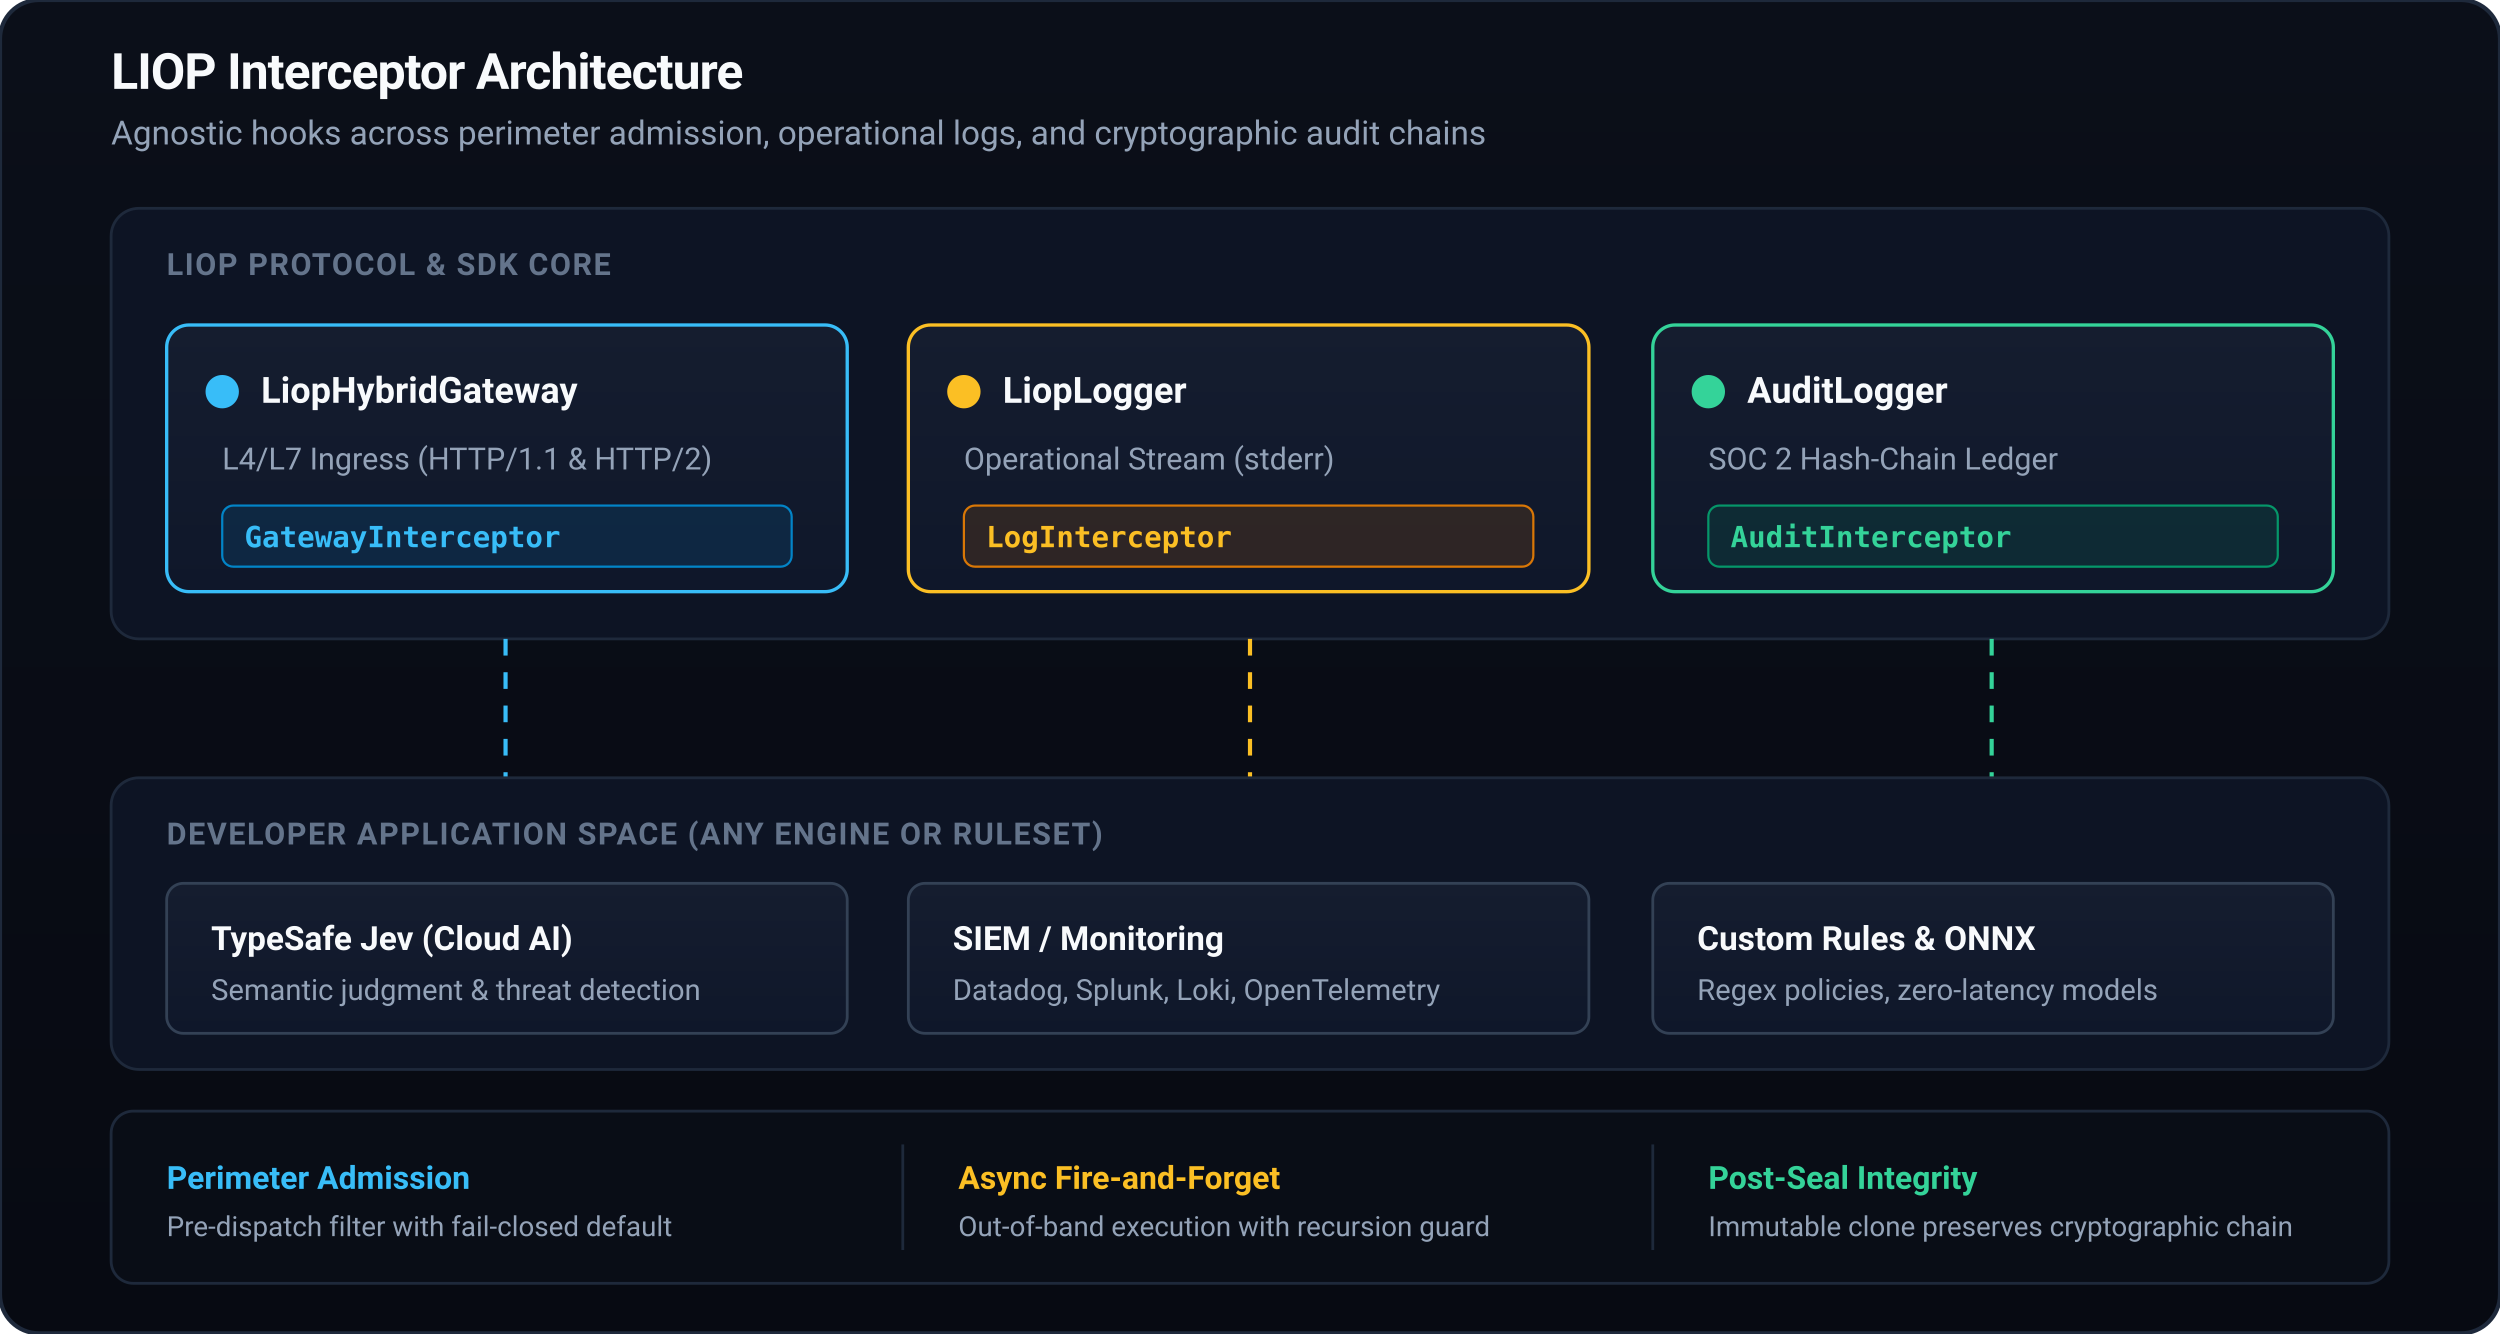
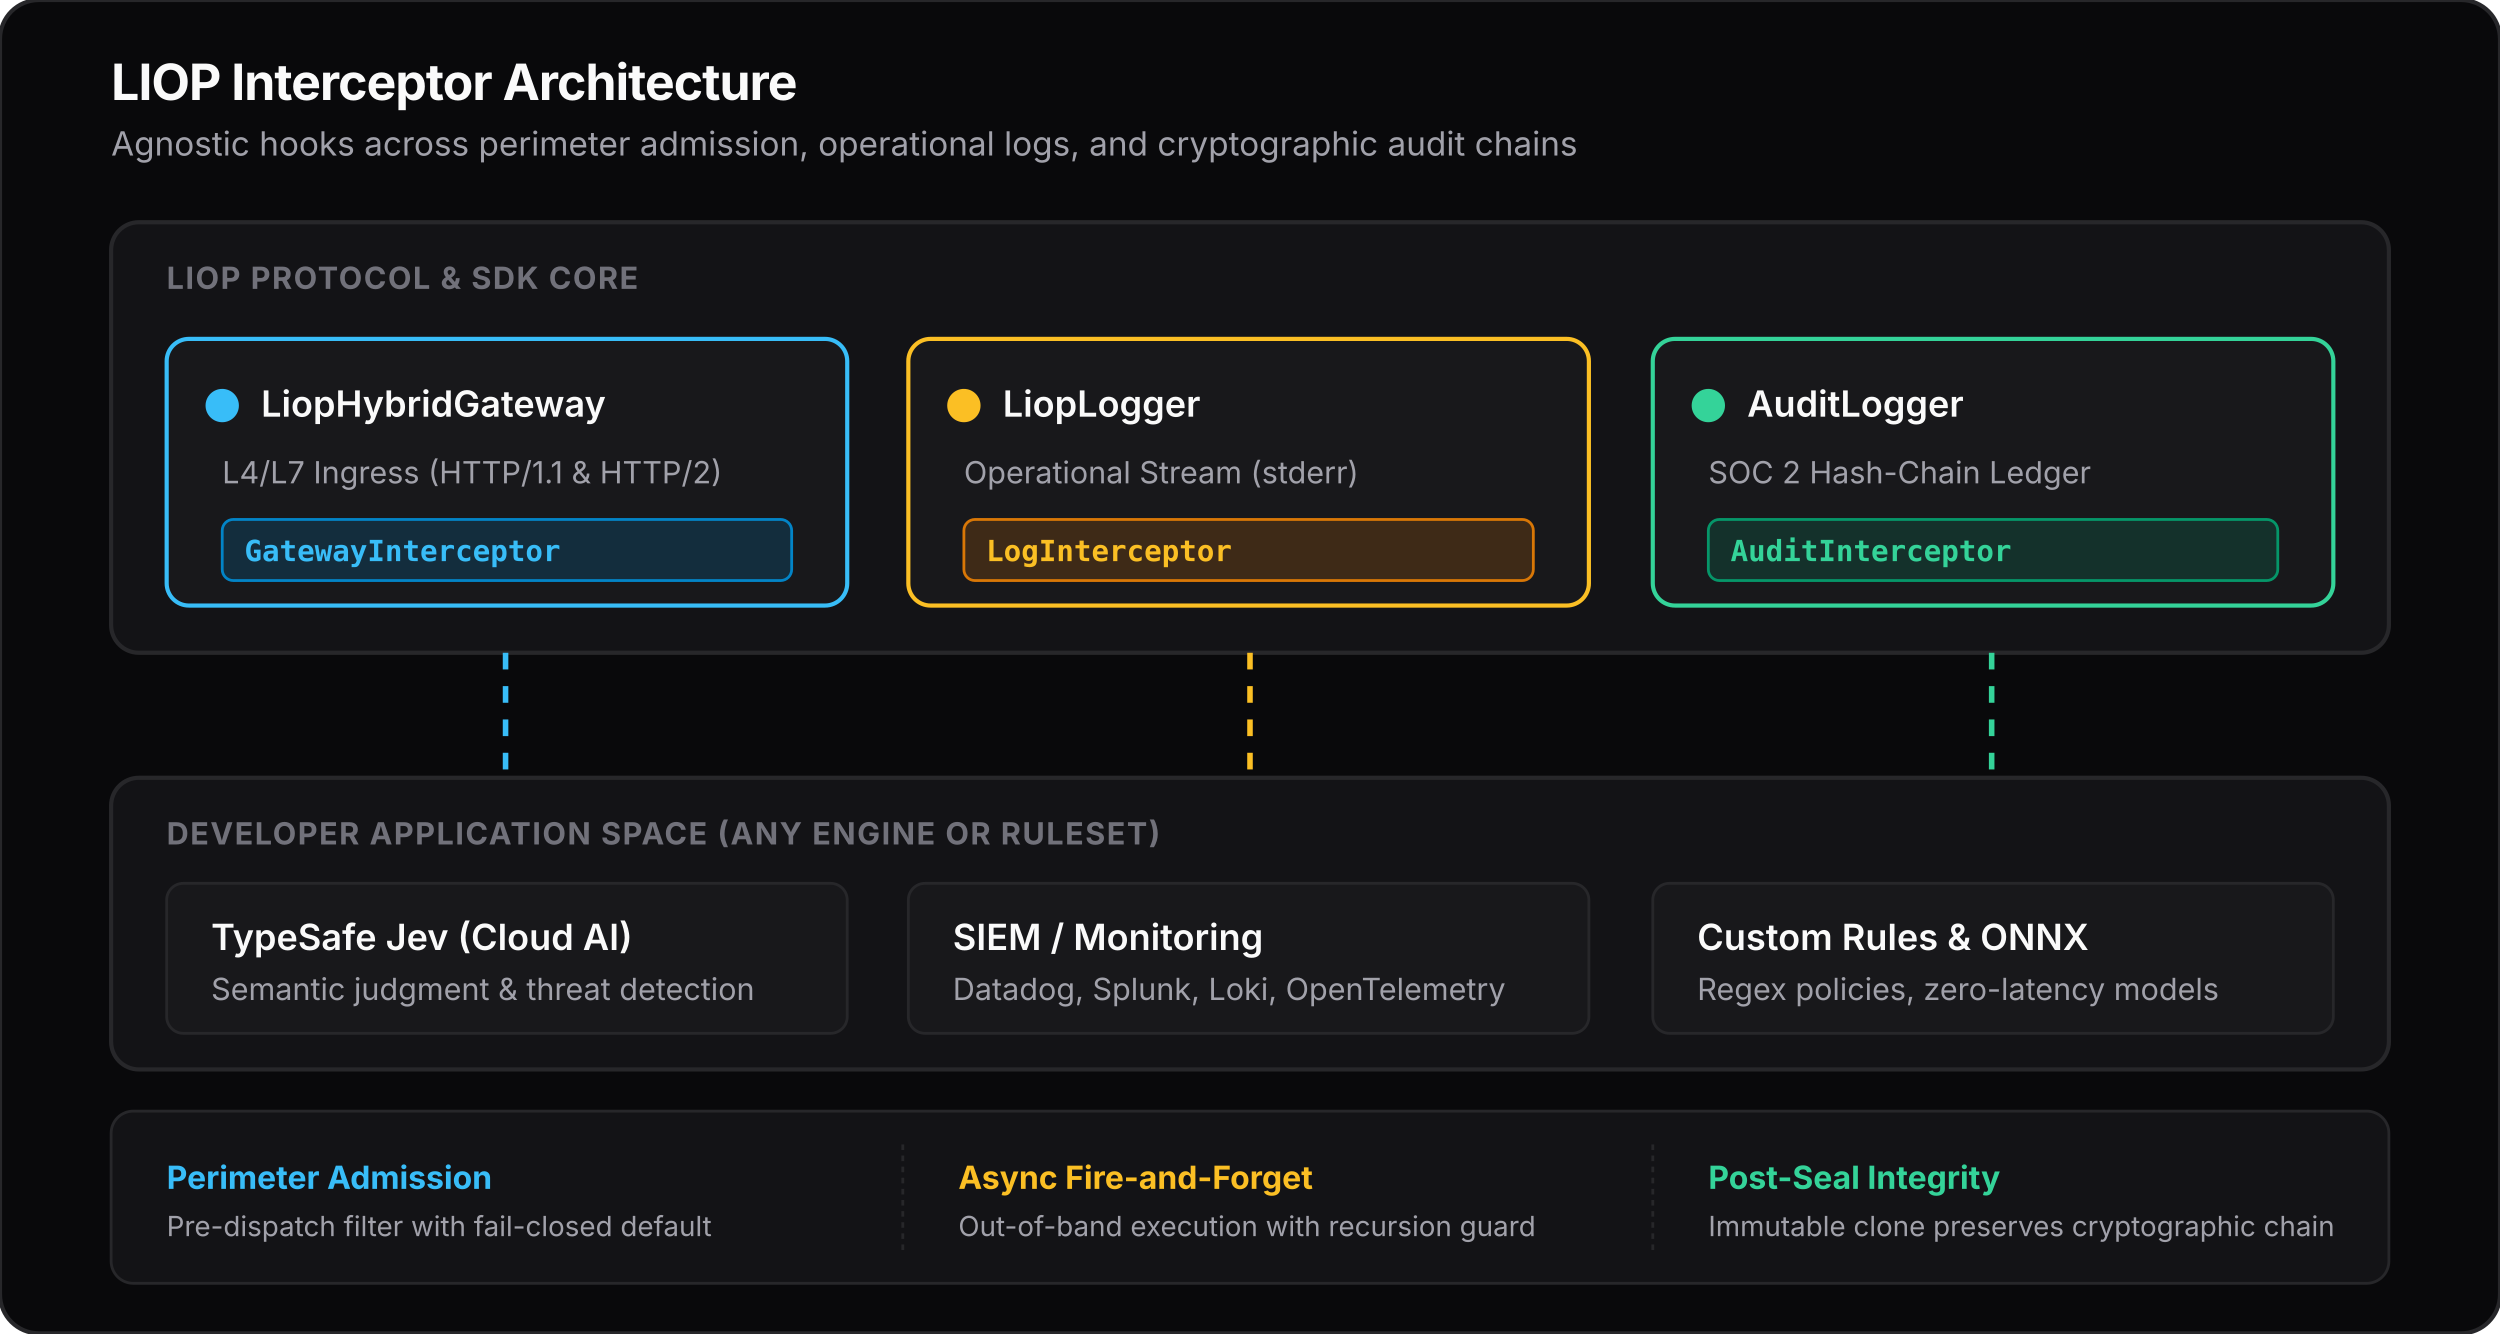
- <svg xmlns="http://www.w3.org/2000/svg" viewBox="0 0 900 480" width="100%" height="100%">
+ <svg xmlns="http://www.w3.org/2000/svg" width="900" height="480" viewBox="0 0 900 480">
+   <rect width="900" height="480" rx="14" fill="#09090b" stroke="#27272a" stroke-width="1.5" />
  <defs>
    <style>
-       @keyframes pulse {
-         0%, 100% { opacity: 0.35; transform: scale(1); }
-         50% { opacity: 0.85; transform: scale(1.02); }
-       }
-       @keyframes flowDash {
+       .main-title { font-family: 'Inter', system-ui, -apple-system, sans-serif; font-size: 18px; font-weight: 700; fill: #fafafa; letter-spacing: -0.02em; }
+       .main-subtitle { font-family: 'Inter', system-ui, -apple-system, sans-serif; font-size: 12px; font-weight: 400; fill: #a1a1aa; }
+       .section-badge { font-family: 'Inter', system-ui, -apple-system, sans-serif; font-size: 11px; font-weight: 700; fill: #71717a; letter-spacing: 0.05em; }
+       .card-title { font-family: 'Inter', system-ui, -apple-system, sans-serif; font-size: 13px; font-weight: 600; fill: #fafafa; }
+       .card-subtitle { font-family: 'Inter', system-ui, -apple-system, sans-serif; font-size: 11px; font-weight: 400; fill: #a1a1aa; }
+       .code-pill { font-family: 'JetBrains Mono', monospace; font-size: 10.5px; font-weight: 600; }
+       .footer-title { font-family: 'Inter', system-ui, -apple-system, sans-serif; font-size: 11.5px; font-weight: 700; }
+       .footer-desc { font-family: 'Inter', system-ui, -apple-system, sans-serif; font-size: 10px; font-weight: 400; fill: #a1a1aa; }
+ 
+       @keyframes flowDashDark {
        0% { stroke-dashoffset: 24; }
        100% { stroke-dashoffset: 0; }
      }
-       @keyframes beaconRing {
-         0% { r: 4; opacity: 0.9; }
-         100% { r: 16; opacity: 0; }
-       }
-       .anim-pulse { animation: pulse 3s ease-in-out infinite; }
-       .anim-dash { stroke-dasharray: 6 6; animation: flowDash 1.5s linear infinite; }
-       .beacon { animation: beaconRing 2s cubic-bezier(0.2, 0.8, 0.2, 1) infinite; }
+       .anim-dash-cyan { stroke: #38bdf8; stroke-width: 2; stroke-dasharray: 6 6; animation: flowDashDark 1.5s linear infinite; }
+       .anim-dash-amber { stroke: #fbbf24; stroke-width: 2; stroke-dasharray: 6 6; animation: flowDashDark 1.5s linear infinite; }
+       .anim-dash-emerald { stroke: #34d399; stroke-width: 2; stroke-dasharray: 6 6; animation: flowDashDark 1.5s linear infinite; }
    </style>
-     <linearGradient id="bgGradDark" x1="0" y1="0" x2="0" y2="1">
-       <stop offset="0%" stop-color="#0b0f19" />
-       <stop offset="100%" stop-color="#070a12" />
-     </linearGradient>
-     <linearGradient id="cardGradDark" x1="0" y1="0" x2="0" y2="1">
-       <stop offset="0%" stop-color="#151d2f" />
-       <stop offset="100%" stop-color="#0f172a" />
-     </linearGradient>
-     <linearGradient id="accentCyan" x1="0" y1="0" x2="1" y2="0">
-       <stop offset="0%" stop-color="#0284c7" />
-       <stop offset="100%" stop-color="#38bdf8" />
-     </linearGradient>
-     <linearGradient id="accentEmerald" x1="0" y1="0" x2="1" y2="0">
-       <stop offset="0%" stop-color="#059669" />
-       <stop offset="100%" stop-color="#34d399" />
-     </linearGradient>
-     <linearGradient id="accentAmber" x1="0" y1="0" x2="1" y2="0">
-       <stop offset="0%" stop-color="#d97706" />
-       <stop offset="100%" stop-color="#fbbf24" />
-     </linearGradient>
  </defs>
-   <rect width="900" height="480" rx="14" fill="url(#bgGradDark)" stroke="#1e293b" stroke-width="1.5" />
-   <g transform="translate(40, 32)">
-     <text x="0" y="0" font-family="-apple-system, BlinkMacSystemFont, 'Segoe UI', Roboto, sans-serif" font-size="18" font-weight="700" fill="#f8fafc" letter-spacing="-0.02em">
-       LIOP Interceptor Architecture
-     </text>
-     <text x="0" y="20" font-family="-apple-system, BlinkMacSystemFont, 'Segoe UI', Roboto, sans-serif" font-size="12" font-weight="400" fill="#94a3b8">
-       Agnostic hooks across perimeter admission, operational logs, and cryptographic audit chains
-     </text>
+   <g transform="translate(40, 36)">
+     <text x="0" y="0" class="main-title">LIOP Interceptor Architecture</text>
+     <text x="0" y="20" class="main-subtitle">Agnostic hooks across perimeter admission, operational logs, and cryptographic audit chains</text>
  </g>
-   <g transform="translate(40, 75)">
-     <rect width="820" height="155" rx="10" fill="#0d1424" stroke="#1e293b" stroke-width="1" />
-     <text x="20" y="24" font-family="-apple-system, BlinkMacSystemFont, 'Segoe UI', Roboto, sans-serif" font-size="11" font-weight="600" fill="#64748b" letter-spacing="0.05em">
-       LIOP PROTOCOL &amp; SDK CORE
-     </text>
+   <g transform="translate(40, 80)">
+     <rect width="820" height="155" rx="10" fill="#131316" stroke="#27272a" stroke-width="1.5" />
+     <text x="20" y="24" class="section-badge">LIOP PROTOCOL &amp; SDK CORE</text>
    <g transform="translate(20, 42)">
-       <rect width="245" height="96" rx="8" fill="url(#cardGradDark)" stroke="#38bdf8" stroke-width="1.2" />
+       <rect width="245" height="96" rx="8" fill="#18181b" stroke="#38bdf8" stroke-width="1.5" />
      <circle cx="20" cy="24" r="6" fill="#38bdf8" />
-       <text x="34" y="28" font-family="-apple-system, BlinkMacSystemFont, 'Segoe UI', Roboto, sans-serif" font-size="13" font-weight="600" fill="#f8fafc">LiopHybridGateway</text>
-       <text x="20" y="52" font-family="-apple-system, BlinkMacSystemFont, 'Segoe UI', Roboto, sans-serif" font-size="11" font-weight="400" fill="#94a3b8">L4/L7 Ingress (HTTP/1.1 &amp; HTTP/2)</text>
-       <rect x="20" y="65" width="205" height="22" rx="4" fill="#0284c7" fill-opacity="0.15" stroke="#0284c7" stroke-width="0.8" />
-       <text x="28" y="80" font-family="monospace" font-size="10.5" font-weight="600" fill="#38bdf8">GatewayInterceptor</text>
+       <text x="34" y="28" class="card-title">LiopHybridGateway</text>
+       <text x="20" y="52" class="card-subtitle">L4/L7 Ingress (HTTP/1.1 &amp; HTTP/2)</text>
+       <rect x="20" y="65" width="205" height="22" rx="4" fill="#0284c7" fill-opacity="0.2" stroke="#0284c7" stroke-width="1" />
+       <text x="28" y="80" class="code-pill" fill="#38bdf8">GatewayInterceptor</text>
    </g>
    <g transform="translate(287, 42)">
-       <rect width="245" height="96" rx="8" fill="url(#cardGradDark)" stroke="#fbbf24" stroke-width="1.2" />
+       <rect width="245" height="96" rx="8" fill="#18181b" stroke="#fbbf24" stroke-width="1.5" />
      <circle cx="20" cy="24" r="6" fill="#fbbf24" />
-       <text x="34" y="28" font-family="-apple-system, BlinkMacSystemFont, 'Segoe UI', Roboto, sans-serif" font-size="13" font-weight="600" fill="#f8fafc">LiopLogger</text>
-       <text x="20" y="52" font-family="-apple-system, BlinkMacSystemFont, 'Segoe UI', Roboto, sans-serif" font-size="11" font-weight="400" fill="#94a3b8">Operational Stream (stderr)</text>
-       <rect x="20" y="65" width="205" height="22" rx="4" fill="#d97706" fill-opacity="0.15" stroke="#d97706" stroke-width="0.8" />
-       <text x="28" y="80" font-family="monospace" font-size="10.5" font-weight="600" fill="#fbbf24">LogInterceptor</text>
+       <text x="34" y="28" class="card-title">LiopLogger</text>
+       <text x="20" y="52" class="card-subtitle">Operational Stream (stderr)</text>
+       <rect x="20" y="65" width="205" height="22" rx="4" fill="#d97706" fill-opacity="0.2" stroke="#d97706" stroke-width="1" />
+       <text x="28" y="80" class="code-pill" fill="#fbbf24">LogInterceptor</text>
    </g>
    <g transform="translate(555, 42)">
-       <rect width="245" height="96" rx="8" fill="url(#cardGradDark)" stroke="#34d399" stroke-width="1.2" />
+       <rect width="245" height="96" rx="8" fill="#18181b" stroke="#34d399" stroke-width="1.5" />
      <circle cx="20" cy="24" r="6" fill="#34d399" />
-       <text x="34" y="28" font-family="-apple-system, BlinkMacSystemFont, 'Segoe UI', Roboto, sans-serif" font-size="13" font-weight="600" fill="#f8fafc">AuditLogger</text>
-       <text x="20" y="52" font-family="-apple-system, BlinkMacSystemFont, 'Segoe UI', Roboto, sans-serif" font-size="11" font-weight="400" fill="#94a3b8">SOC 2 Hash-Chain Ledger</text>
-       <rect x="20" y="65" width="205" height="22" rx="4" fill="#059669" fill-opacity="0.15" stroke="#059669" stroke-width="0.8" />
-       <text x="28" y="80" font-family="monospace" font-size="10.5" font-weight="600" fill="#34d399">AuditInterceptor</text>
+       <text x="34" y="28" class="card-title">AuditLogger</text>
+       <text x="20" y="52" class="card-subtitle">SOC 2 Hash-Chain Ledger</text>
+       <rect x="20" y="65" width="205" height="22" rx="4" fill="#059669" fill-opacity="0.2" stroke="#059669" stroke-width="1" />
+       <text x="28" y="80" class="code-pill" fill="#34d399">AuditInterceptor</text>
    </g>
  </g>
  <g>
-     <path d="M 182 230 L 182 280" stroke="#38bdf8" stroke-width="1.5" class="anim-dash" />
-     <path d="M 450 230 L 450 280" stroke="#fbbf24" stroke-width="1.5" class="anim-dash" />
-     <path d="M 717 230 L 717 280" stroke="#34d399" stroke-width="1.5" class="anim-dash" />
+     <path d="M 182 235 L 182 280" class="anim-dash-cyan" />
+     <path d="M 450 235 L 450 280" class="anim-dash-amber" />
+     <path d="M 717 235 L 717 280" class="anim-dash-emerald" />
  </g>
  <g transform="translate(40, 280)">
-     <rect width="820" height="105" rx="10" fill="#0d1424" stroke="#1e293b" stroke-width="1" />
-     <text x="20" y="24" font-family="-apple-system, BlinkMacSystemFont, 'Segoe UI', Roboto, sans-serif" font-size="11" font-weight="600" fill="#64748b" letter-spacing="0.05em">
-       DEVELOPER APPLICATION SPACE (ANY ENGINE OR RULESET)
-     </text>
+     <rect width="820" height="105" rx="10" fill="#131316" stroke="#27272a" stroke-width="1.5" />
+     <text x="20" y="24" class="section-badge">DEVELOPER APPLICATION SPACE (ANY ENGINE OR RULESET)</text>
    <g transform="translate(20, 38)">
-       <rect width="245" height="54" rx="6" fill="url(#cardGradDark)" stroke="#334155" stroke-width="1" />
-       <text x="16" y="24" font-family="-apple-system, BlinkMacSystemFont, 'Segoe UI', Roboto, sans-serif" font-size="12" font-weight="600" fill="#f8fafc">TypeSafe Jev (Cloud AI)</text>
-       <text x="16" y="42" font-family="-apple-system, BlinkMacSystemFont, 'Segoe UI', Roboto, sans-serif" font-size="10.5" font-weight="400" fill="#94a3b8">Semantic judgment &amp; threat detection</text>
+       <rect width="245" height="54" rx="6" fill="#18181b" stroke="#27272a" stroke-width="1" />
+       <text x="16" y="24" class="card-title">TypeSafe Jev (Cloud AI)</text>
+       <text x="16" y="42" class="card-subtitle">Semantic judgment &amp; threat detection</text>
    </g>
    <g transform="translate(287, 38)">
-       <rect width="245" height="54" rx="6" fill="url(#cardGradDark)" stroke="#334155" stroke-width="1" />
-       <text x="16" y="24" font-family="-apple-system, BlinkMacSystemFont, 'Segoe UI', Roboto, sans-serif" font-size="12" font-weight="600" fill="#f8fafc">SIEM / Monitoring</text>
-       <text x="16" y="42" font-family="-apple-system, BlinkMacSystemFont, 'Segoe UI', Roboto, sans-serif" font-size="10.5" font-weight="400" fill="#94a3b8">Datadog, Splunk, Loki, OpenTelemetry</text>
+       <rect width="245" height="54" rx="6" fill="#18181b" stroke="#27272a" stroke-width="1" />
+       <text x="16" y="24" class="card-title">SIEM / Monitoring</text>
+       <text x="16" y="42" class="card-subtitle">Datadog, Splunk, Loki, OpenTelemetry</text>
    </g>
    <g transform="translate(555, 38)">
-       <rect width="245" height="54" rx="6" fill="url(#cardGradDark)" stroke="#334155" stroke-width="1" />
-       <text x="16" y="24" font-family="-apple-system, BlinkMacSystemFont, 'Segoe UI', Roboto, sans-serif" font-size="12" font-weight="600" fill="#f8fafc">Custom Rules &amp; ONNX</text>
-       <text x="16" y="42" font-family="-apple-system, BlinkMacSystemFont, 'Segoe UI', Roboto, sans-serif" font-size="10.5" font-weight="400" fill="#94a3b8">Regex policies, zero-latency models</text>
+       <rect width="245" height="54" rx="6" fill="#18181b" stroke="#27272a" stroke-width="1" />
+       <text x="16" y="24" class="card-title">Custom Rules &amp; ONNX</text>
+       <text x="16" y="42" class="card-subtitle">Regex policies, zero-latency models</text>
    </g>
  </g>
  <g transform="translate(40, 400)">
-     <rect width="820" height="62" rx="8" fill="#090d16" stroke="#1e293b" stroke-width="1" />
+     <rect width="820" height="62" rx="8" fill="#131316" stroke="#27272a" stroke-width="1" />
    <g transform="translate(20, 16)">
-       <text x="0" y="12" font-family="-apple-system, BlinkMacSystemFont, 'Segoe UI', Roboto, sans-serif" font-size="11.5" font-weight="600" fill="#38bdf8">Perimeter Admission</text>
-       <text x="0" y="29" font-family="-apple-system, BlinkMacSystemFont, 'Segoe UI', Roboto, sans-serif" font-size="10" font-weight="400" fill="#94a3b8">Pre-dispatch filter with fail-closed default</text>
+       <text x="0" y="12" class="footer-title" fill="#38bdf8">Perimeter Admission</text>
+       <text x="0" y="29" class="footer-desc">Pre-dispatch filter with fail-closed default</text>
    </g>
-     <line x1="285" y1="12" x2="285" y2="50" stroke="#1e293b" stroke-width="1" />
+     <line x1="285" y1="12" x2="285" y2="50" stroke="#27272a" stroke-width="1" stroke-dasharray="2 2" />
    <g transform="translate(305, 16)">
-       <text x="0" y="12" font-family="-apple-system, BlinkMacSystemFont, 'Segoe UI', Roboto, sans-serif" font-size="11.5" font-weight="600" fill="#fbbf24">Async Fire-and-Forget</text>
-       <text x="0" y="29" font-family="-apple-system, BlinkMacSystemFont, 'Segoe UI', Roboto, sans-serif" font-size="10" font-weight="400" fill="#94a3b8">Out-of-band execution with recursion guard</text>
+       <text x="0" y="12" class="footer-title" fill="#fbbf24">Async Fire-and-Forget</text>
+       <text x="0" y="29" class="footer-desc">Out-of-band execution with recursion guard</text>
    </g>
-     <line x1="555" y1="12" x2="555" y2="50" stroke="#1e293b" stroke-width="1" />
+     <line x1="555" y1="12" x2="555" y2="50" stroke="#27272a" stroke-width="1" stroke-dasharray="2 2" />
    <g transform="translate(575, 16)">
-       <text x="0" y="12" font-family="-apple-system, BlinkMacSystemFont, 'Segoe UI', Roboto, sans-serif" font-size="11.5" font-weight="600" fill="#34d399">Post-Seal Integrity</text>
-       <text x="0" y="29" font-family="-apple-system, BlinkMacSystemFont, 'Segoe UI', Roboto, sans-serif" font-size="10" font-weight="400" fill="#94a3b8">Immutable clone preserves cryptographic chain</text>
+       <text x="0" y="12" class="footer-title" fill="#34d399">Post-Seal Integrity</text>
+       <text x="0" y="29" class="footer-desc">Immutable clone preserves cryptographic chain</text>
    </g>
  </g>
</svg>
